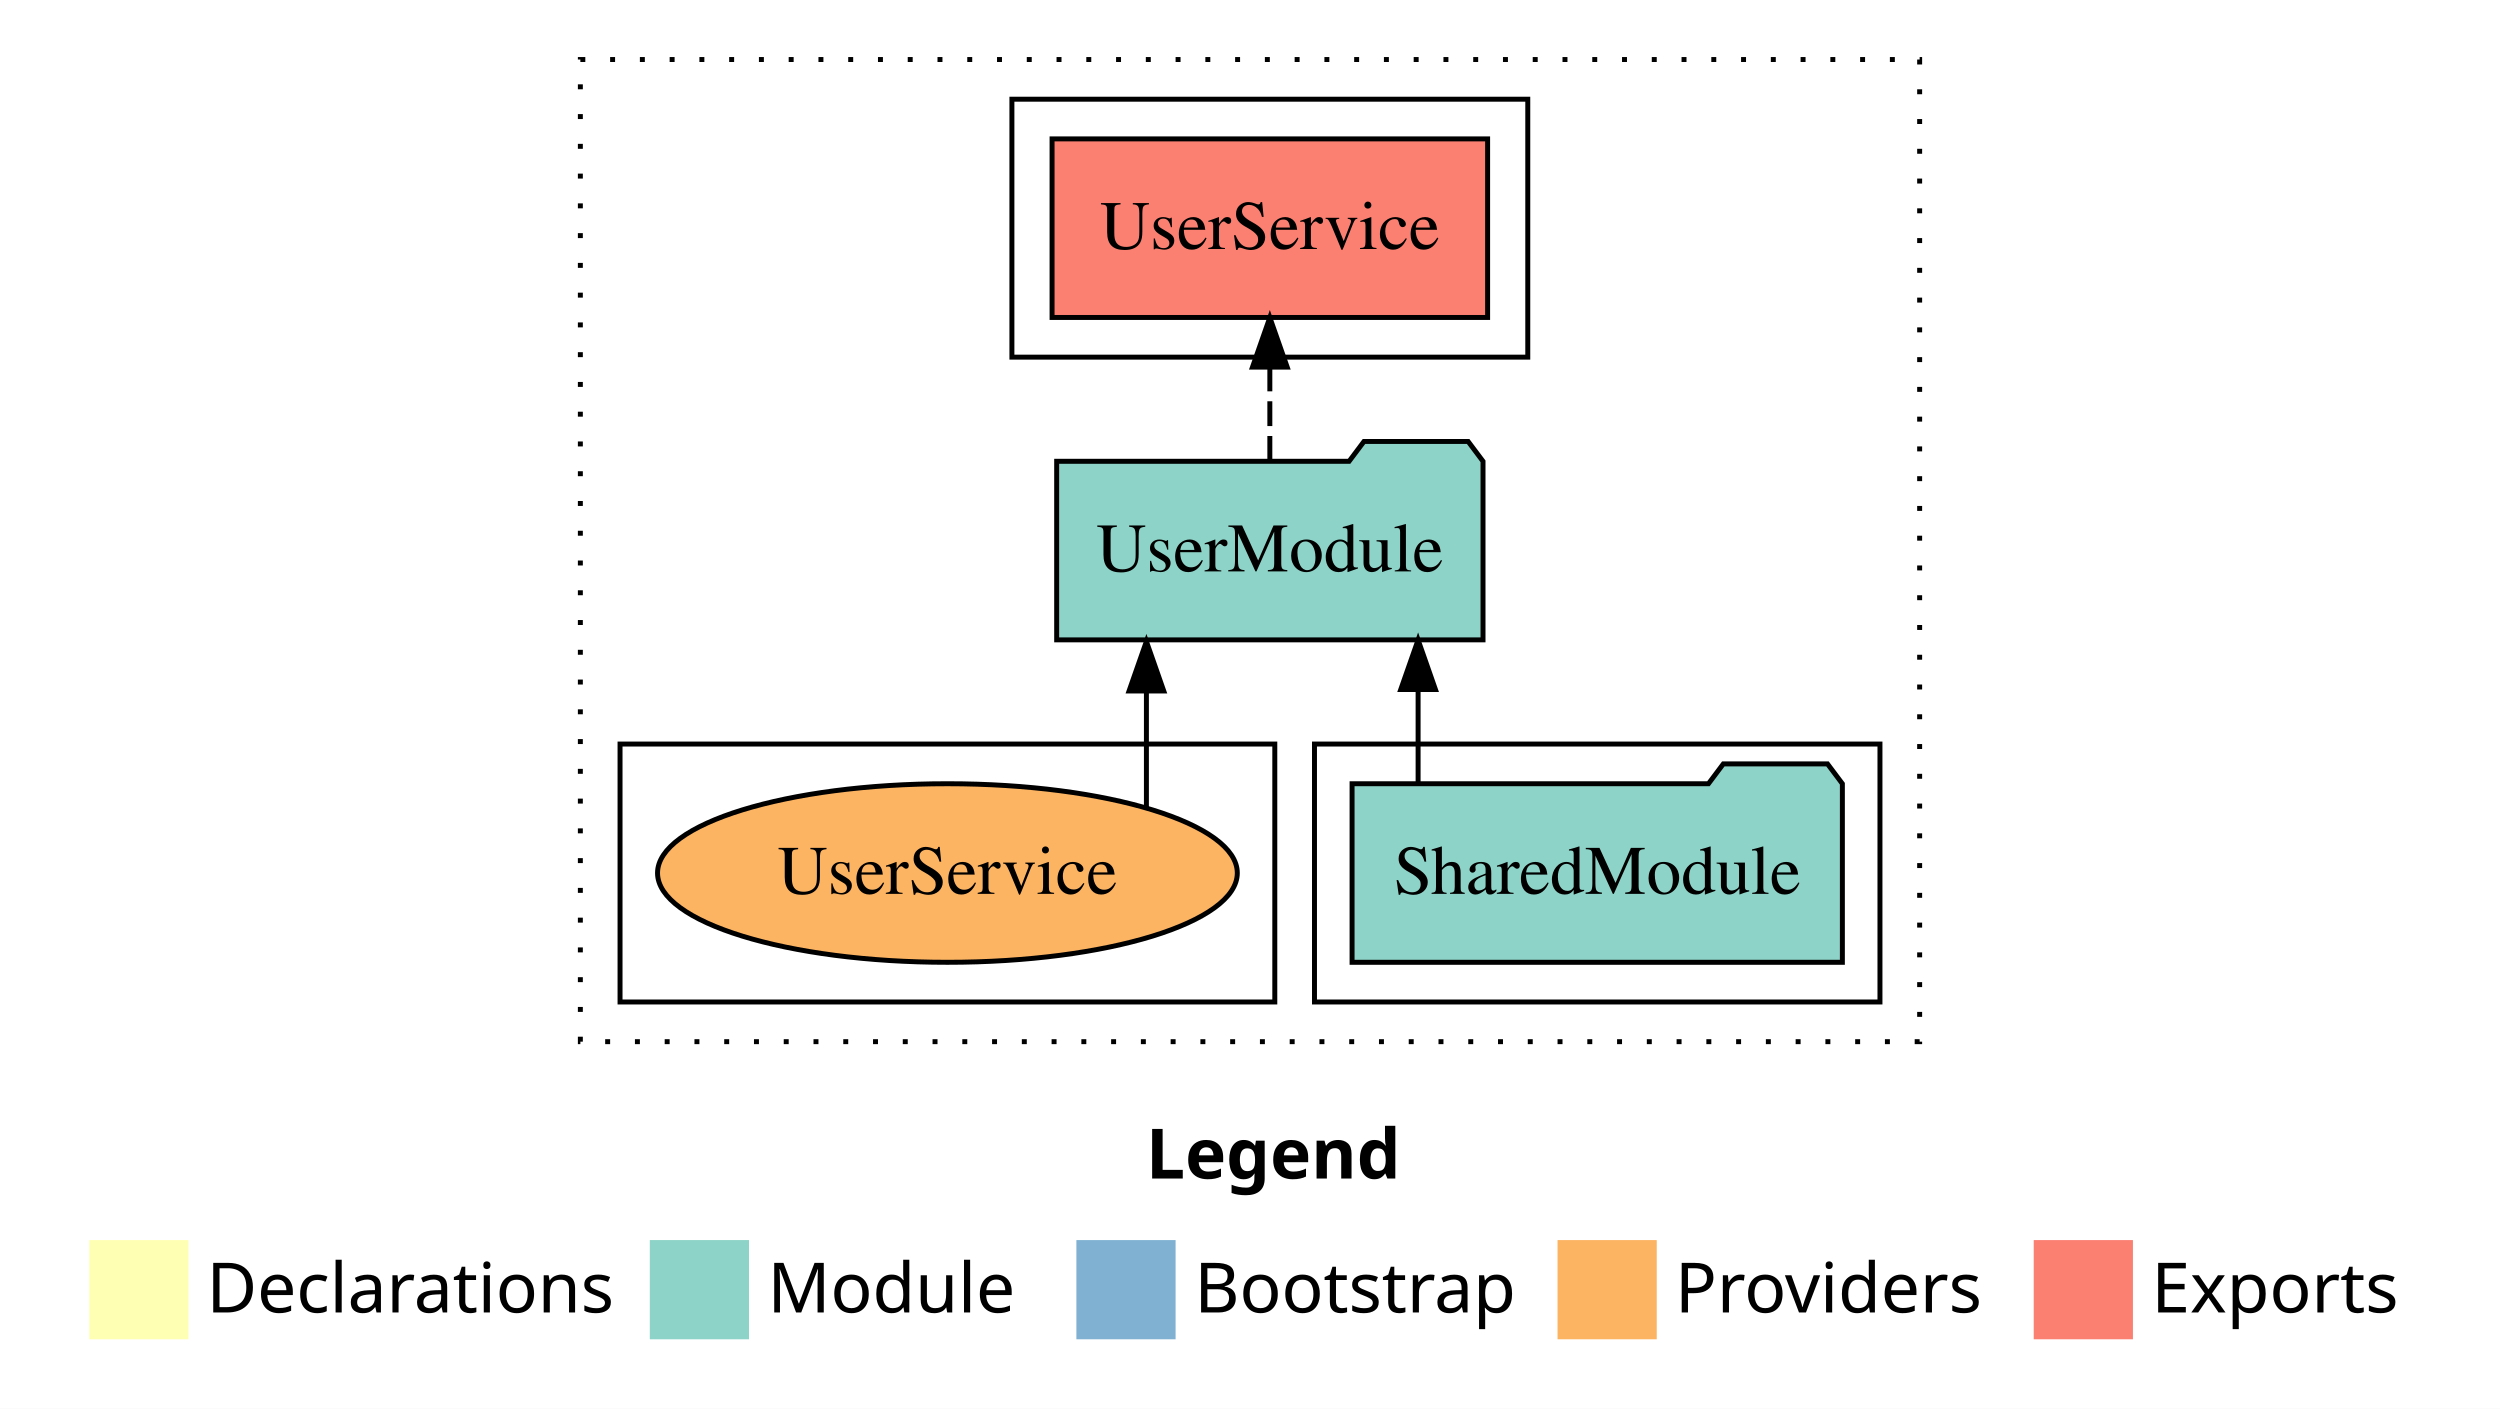
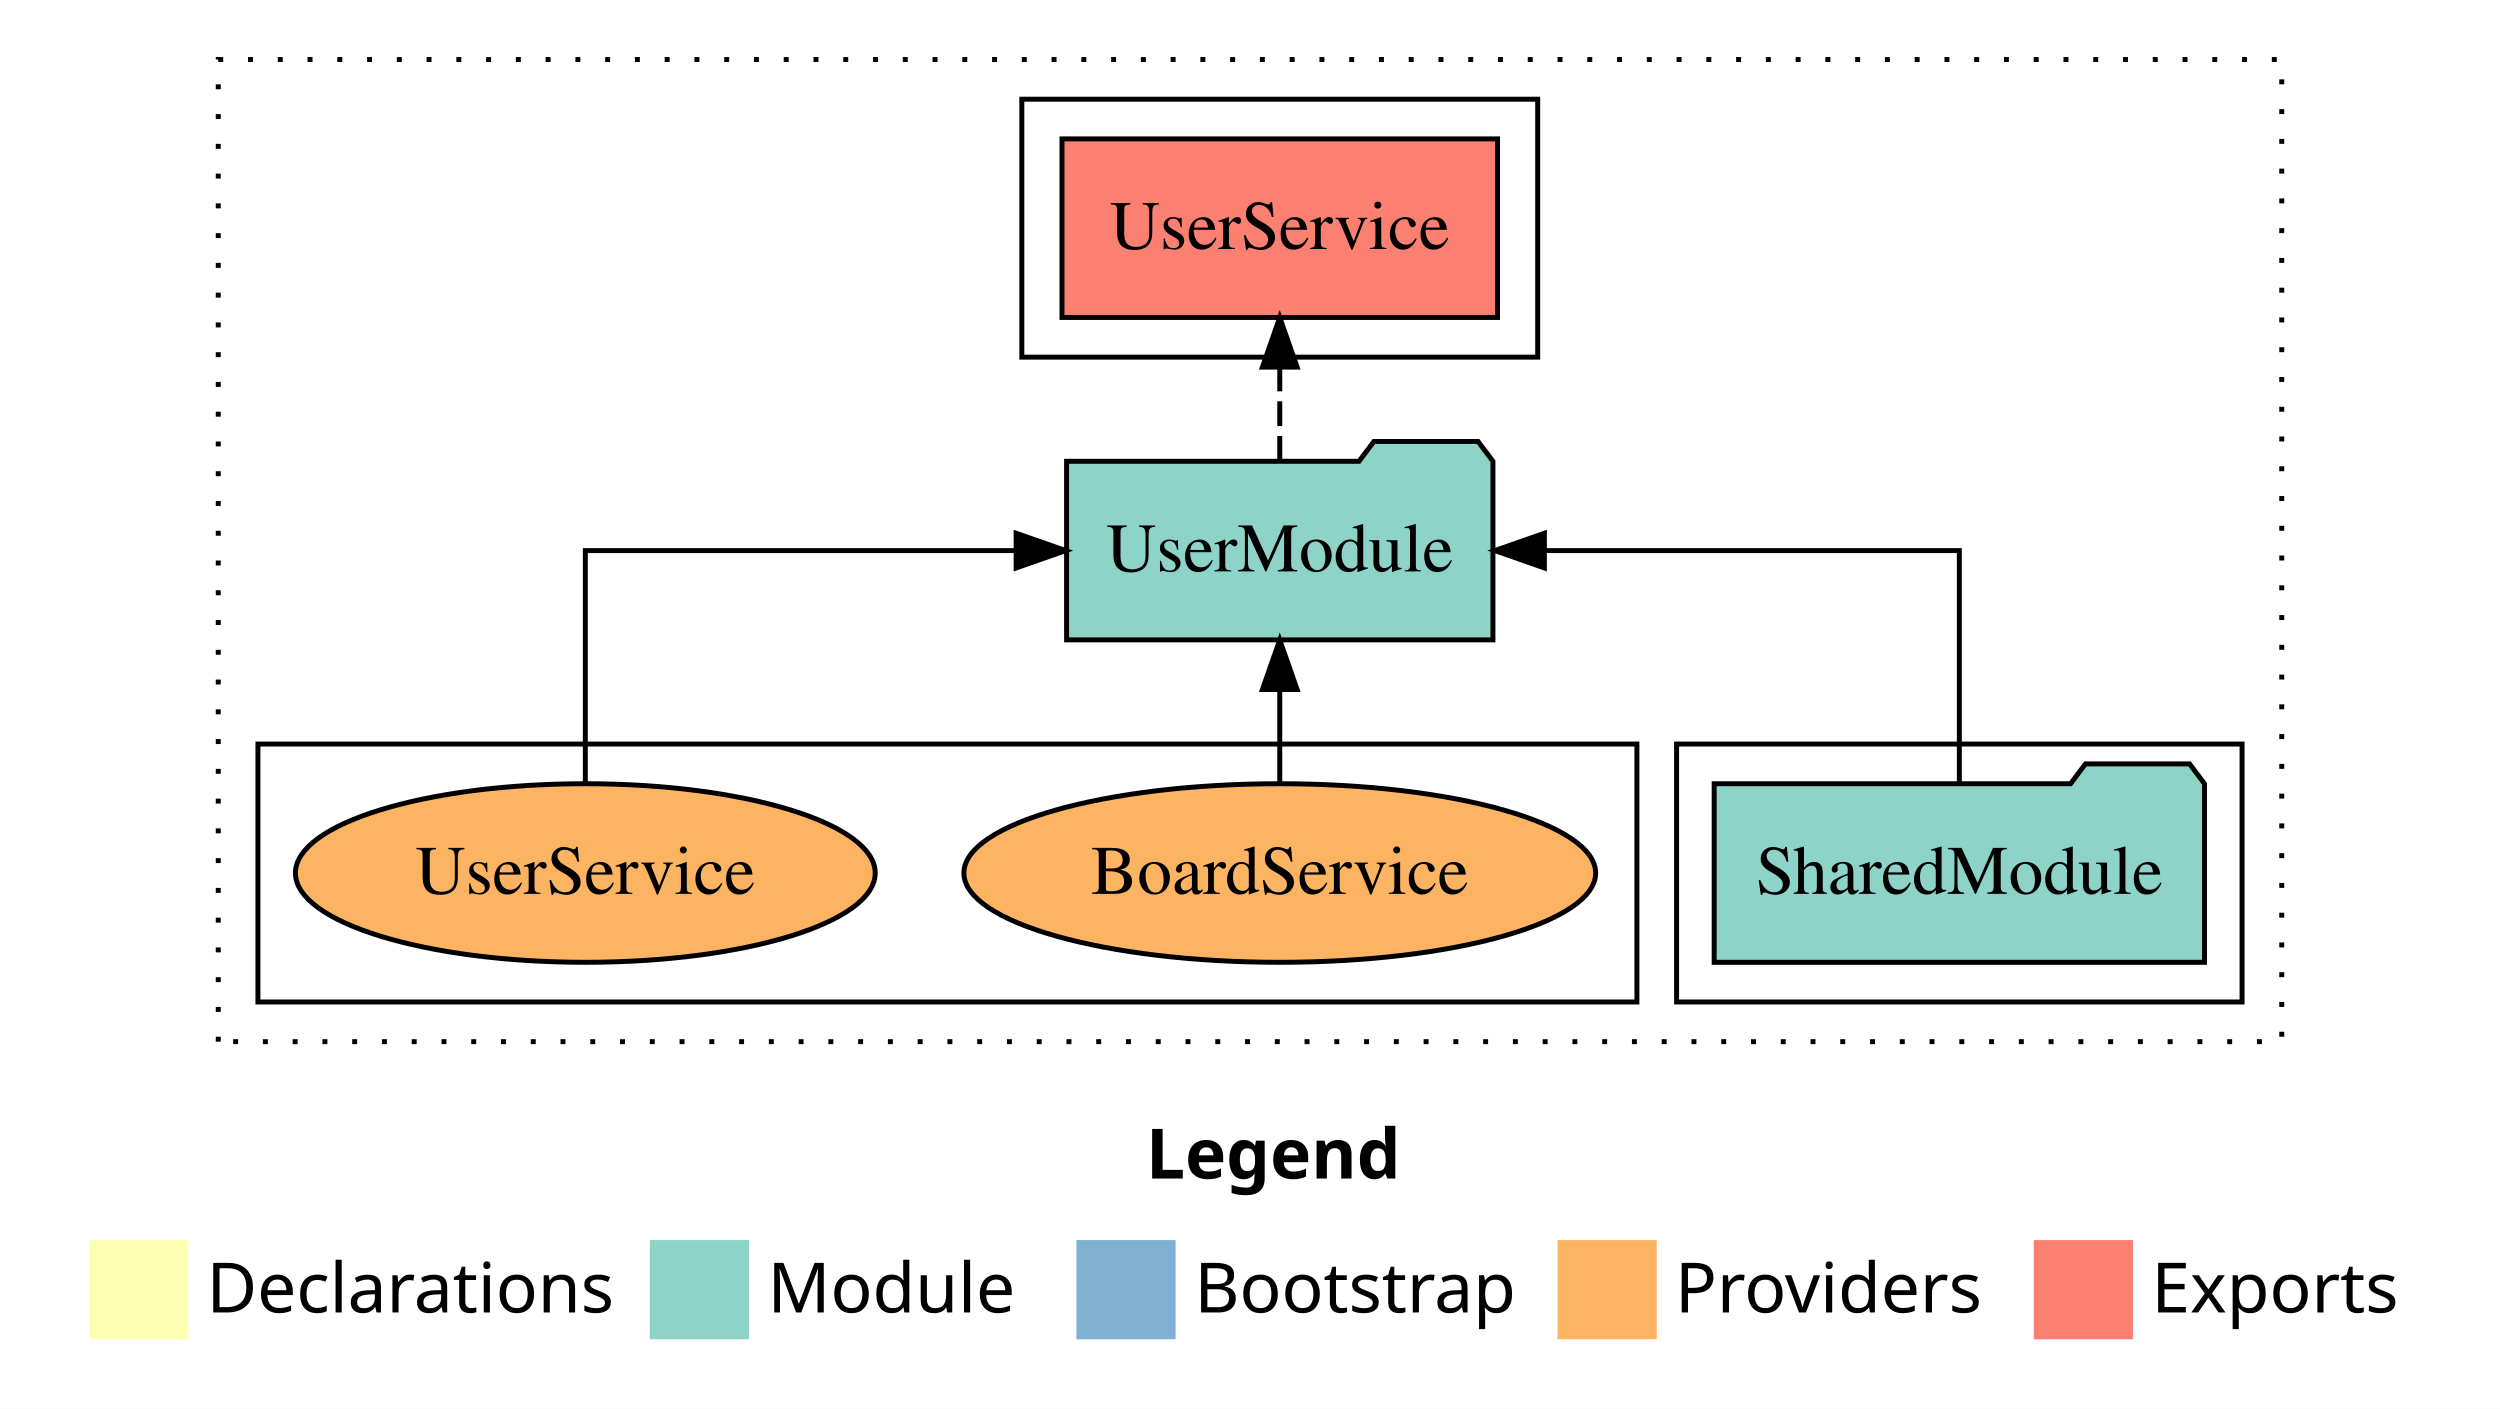
<svg xmlns="http://www.w3.org/2000/svg" width="504pt" height="284pt" viewBox="0.00 0.00 504.00 284.00">
  <g id="graph0" class="graph" transform="scale(1 1) rotate(0) translate(4 280)">
    <polygon fill="#ffffff" stroke="transparent" points="-4,4 -4,-280 500,-280 500,4 -4,4" />
    <text text-anchor="start" x="227.009" y="-42.4" font-family="sans-serif" font-weight="bold" font-size="14.00" fill="#000000">Legend</text>
    <polygon fill="#ffffb3" stroke="transparent" points="14,-10 14,-30 34,-30 34,-10 14,-10" />
    <text text-anchor="start" x="37.629" y="-15.4" font-family="sans-serif" font-size="14.00" fill="#000000">  Declarations</text>
    <polygon fill="#8dd3c7" stroke="transparent" points="127,-10 127,-30 147,-30 147,-10 127,-10" />
    <text text-anchor="start" x="150.725" y="-15.4" font-family="sans-serif" font-size="14.00" fill="#000000">  Module</text>
    <polygon fill="#80b1d3" stroke="transparent" points="213,-10 213,-30 233,-30 233,-10 213,-10" />
    <text text-anchor="start" x="236.781" y="-15.4" font-family="sans-serif" font-size="14.00" fill="#000000">  Bootstrap</text>
    <polygon fill="#fdb462" stroke="transparent" points="310,-10 310,-30 330,-30 330,-10 310,-10" />
    <text text-anchor="start" x="333.673" y="-15.4" font-family="sans-serif" font-size="14.00" fill="#000000">  Providers</text>
    <polygon fill="#fb8072" stroke="transparent" points="406,-10 406,-30 426,-30 426,-10 406,-10" />
    <text text-anchor="start" x="429.726" y="-15.4" font-family="sans-serif" font-size="14.00" fill="#000000">  Exports</text>
    <g id="clust1" class="cluster">
-       <polygon fill="none" stroke="#000000" stroke-dasharray="1,5" points="113,-70 113,-268 383,-268 383,-70 113,-70" />
+       <polygon fill="none" stroke="#000000" stroke-dasharray="1,5" points="40,-70 40,-268 456,-268 456,-70 40,-70" />
    </g>
    <g id="clust3" class="cluster">
-       <polygon fill="none" stroke="#000000" points="261,-78 261,-130 375,-130 375,-78 261,-78" />
+       <polygon fill="none" stroke="#000000" points="334,-78 334,-130 448,-130 448,-78 334,-78" />
    </g>
    <g id="clust4" class="cluster">
-       <polygon fill="none" stroke="#000000" points="200,-208 200,-260 304,-260 304,-208 200,-208" />
+       <polygon fill="none" stroke="#000000" points="202,-208 202,-260 306,-260 306,-208 202,-208" />
    </g>
    <g id="clust6" class="cluster">
-       <polygon fill="none" stroke="#000000" points="121,-78 121,-130 253,-130 253,-78 121,-78" />
+       <polygon fill="none" stroke="#000000" points="48,-78 48,-130 326,-130 326,-78 48,-78" />
    </g>
    <g id="node1" class="node">
-       <polygon fill="#8dd3c7" stroke="#000000" points="367.423,-122 364.423,-126 343.423,-126 340.423,-122 268.577,-122 268.577,-86 367.423,-86 367.423,-122" />
-       <text text-anchor="middle" x="318" y="-99.8" font-family="Times,serif" font-size="14.00" fill="#000000">SharedModule</text>
+       <polygon fill="#8dd3c7" stroke="#000000" points="440.423,-122 437.423,-126 416.423,-126 413.423,-122 341.577,-122 341.577,-86 440.423,-86 440.423,-122" />
+       <text text-anchor="middle" x="391" y="-99.8" font-family="Times,serif" font-size="14.00" fill="#000000">SharedModule</text>
    </g>
    <g id="node2" class="node">
-       <polygon fill="#8dd3c7" stroke="#000000" points="294.976,-187 291.976,-191 270.976,-191 267.976,-187 209.024,-187 209.024,-151 294.976,-151 294.976,-187" />
-       <text text-anchor="middle" x="252" y="-164.8" font-family="Times,serif" font-size="14.00" fill="#000000">UserModule</text>
+       <polygon fill="#8dd3c7" stroke="#000000" points="296.976,-187 293.976,-191 272.976,-191 269.976,-187 211.024,-187 211.024,-151 296.976,-151 296.976,-187" />
+       <text text-anchor="middle" x="254" y="-164.8" font-family="Times,serif" font-size="14.00" fill="#000000">UserModule</text>
    </g>
    <g id="edge1" class="edge">
-       <path fill="none" stroke="#000000" d="M281.889,-122.106C281.889,-122.106 281.889,-140.991 281.889,-140.991" />
-       <polygon fill="#000000" stroke="#000000" points="278.389,-140.991 281.889,-150.991 285.389,-140.991 278.389,-140.991" />
+       <path fill="none" stroke="#000000" d="M391,-122.106C391,-141.339 391,-169 391,-169 391,-169 307.348,-169 307.348,-169" />
+       <polygon fill="#000000" stroke="#000000" points="307.348,-165.5 297.348,-169 307.348,-172.5 307.348,-165.5" />
    </g>
    <g id="node3" class="node">
-       <polygon fill="#fb8072" stroke="#000000" points="295.904,-252 208.096,-252 208.096,-216 295.904,-216 295.904,-252" />
-       <text text-anchor="middle" x="252" y="-229.8" font-family="Times,serif" font-size="14.00" fill="#000000">UserService </text>
+       <polygon fill="#fb8072" stroke="#000000" points="297.904,-252 210.096,-252 210.096,-216 297.904,-216 297.904,-252" />
+       <text text-anchor="middle" x="254" y="-229.8" font-family="Times,serif" font-size="14.00" fill="#000000">UserService </text>
    </g>
    <g id="edge2" class="edge">
-       <path fill="none" stroke="#000000" stroke-dasharray="5,2" d="M252,-187.106C252,-187.106 252,-205.991 252,-205.991" />
-       <polygon fill="#000000" stroke="#000000" points="248.5,-205.991 252,-215.991 255.5,-205.991 248.5,-205.991" />
+       <path fill="none" stroke="#000000" stroke-dasharray="5,2" d="M254,-187.106C254,-187.106 254,-205.991 254,-205.991" />
+       <polygon fill="#000000" stroke="#000000" points="250.5,-205.991 254,-215.991 257.5,-205.991 250.5,-205.991" />
    </g>
    <g id="node4" class="node">
-       <ellipse fill="#fdb462" stroke="#000000" cx="187" cy="-104" rx="58.441" ry="18" />
-       <text text-anchor="middle" x="187" y="-99.8" font-family="Times,serif" font-size="14.00" fill="#000000">UserService</text>
+       <ellipse fill="#fdb462" stroke="#000000" cx="254" cy="-104" rx="63.681" ry="18" />
+       <text text-anchor="middle" x="254" y="-99.8" font-family="Times,serif" font-size="14.00" fill="#000000">BoardService</text>
    </g>
    <g id="edge3" class="edge">
-       <path fill="none" stroke="#000000" d="M227.116,-117.154C227.116,-117.154 227.116,-140.694 227.116,-140.694" />
-       <polygon fill="#000000" stroke="#000000" points="223.616,-140.694 227.116,-150.694 230.616,-140.694 223.616,-140.694" />
+       <path fill="none" stroke="#000000" d="M254,-122.106C254,-122.106 254,-140.991 254,-140.991" />
+       <polygon fill="#000000" stroke="#000000" points="250.5,-140.991 254,-150.991 257.5,-140.991 250.5,-140.991" />
+     </g>
+     <g id="node5" class="node">
+       <ellipse fill="#fdb462" stroke="#000000" cx="114" cy="-104" rx="58.441" ry="18" />
+       <text text-anchor="middle" x="114" y="-99.8" font-family="Times,serif" font-size="14.00" fill="#000000">UserService</text>
+     </g>
+     <g id="edge4" class="edge">
+       <path fill="none" stroke="#000000" d="M114,-122.106C114,-141.339 114,-169 114,-169 114,-169 200.853,-169 200.853,-169" />
+       <polygon fill="#000000" stroke="#000000" points="200.853,-172.5 210.853,-169 200.853,-165.5 200.853,-172.5" />
    </g>
  </g>
</svg>
